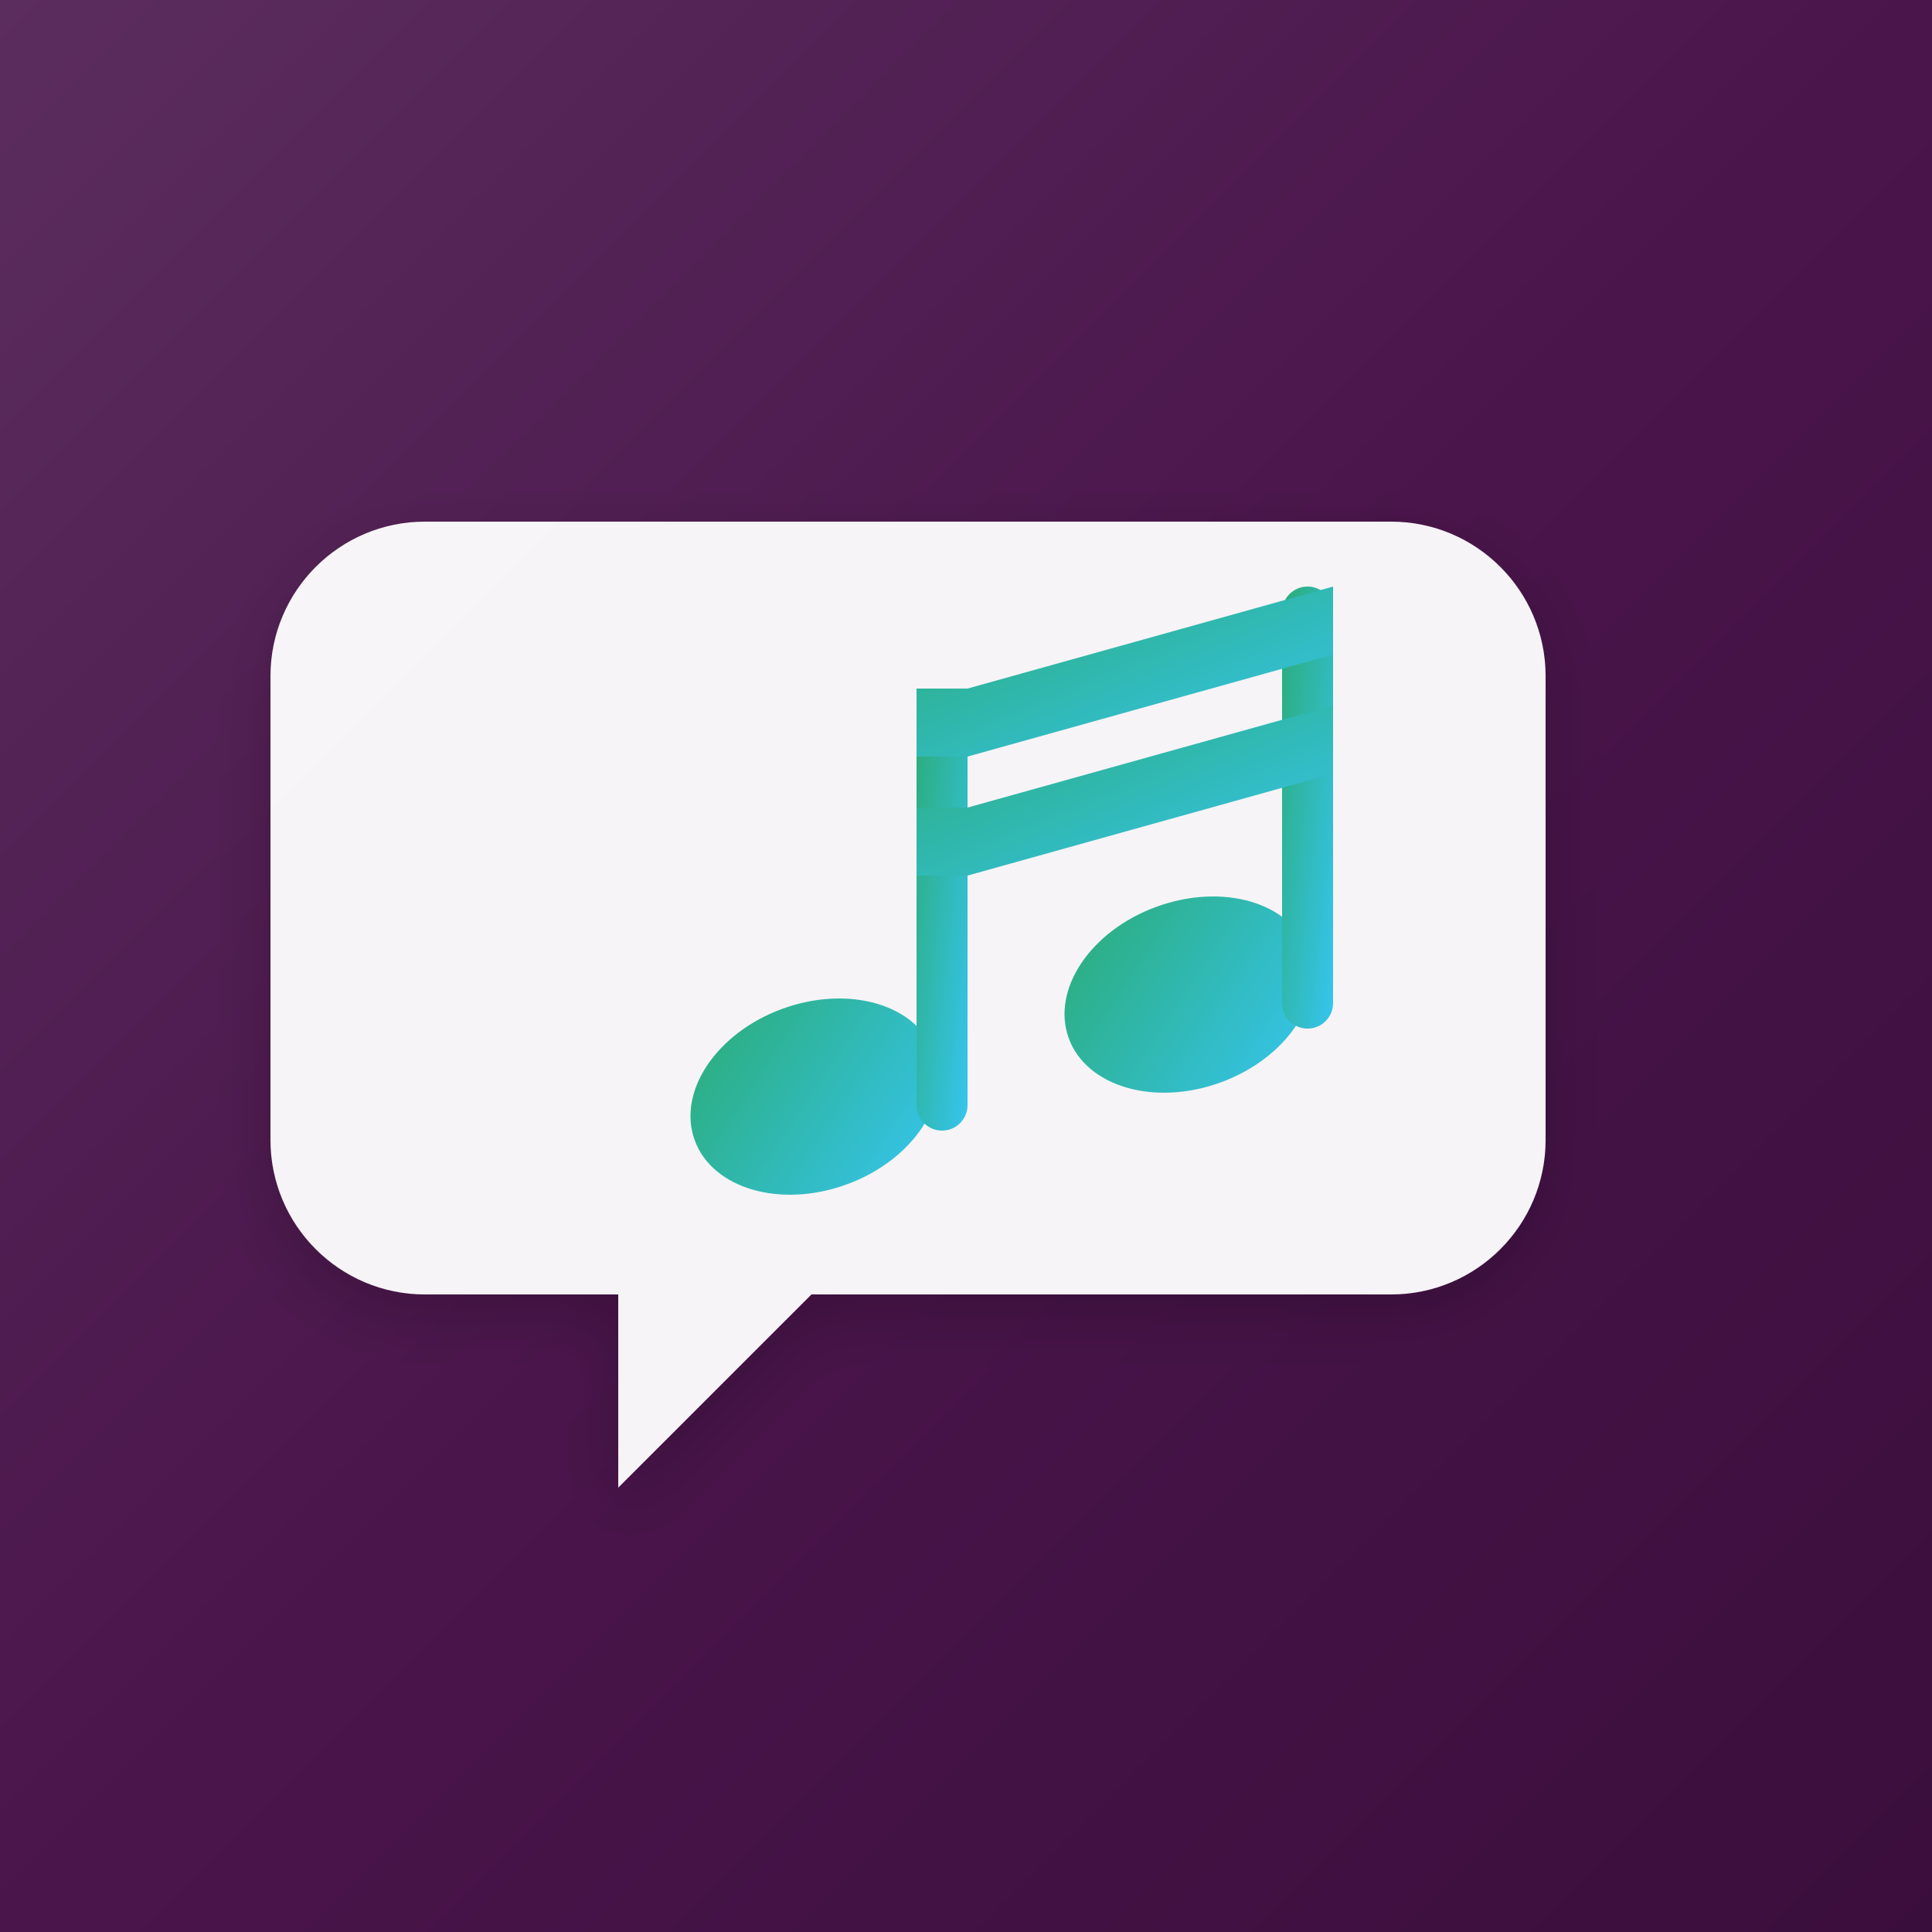
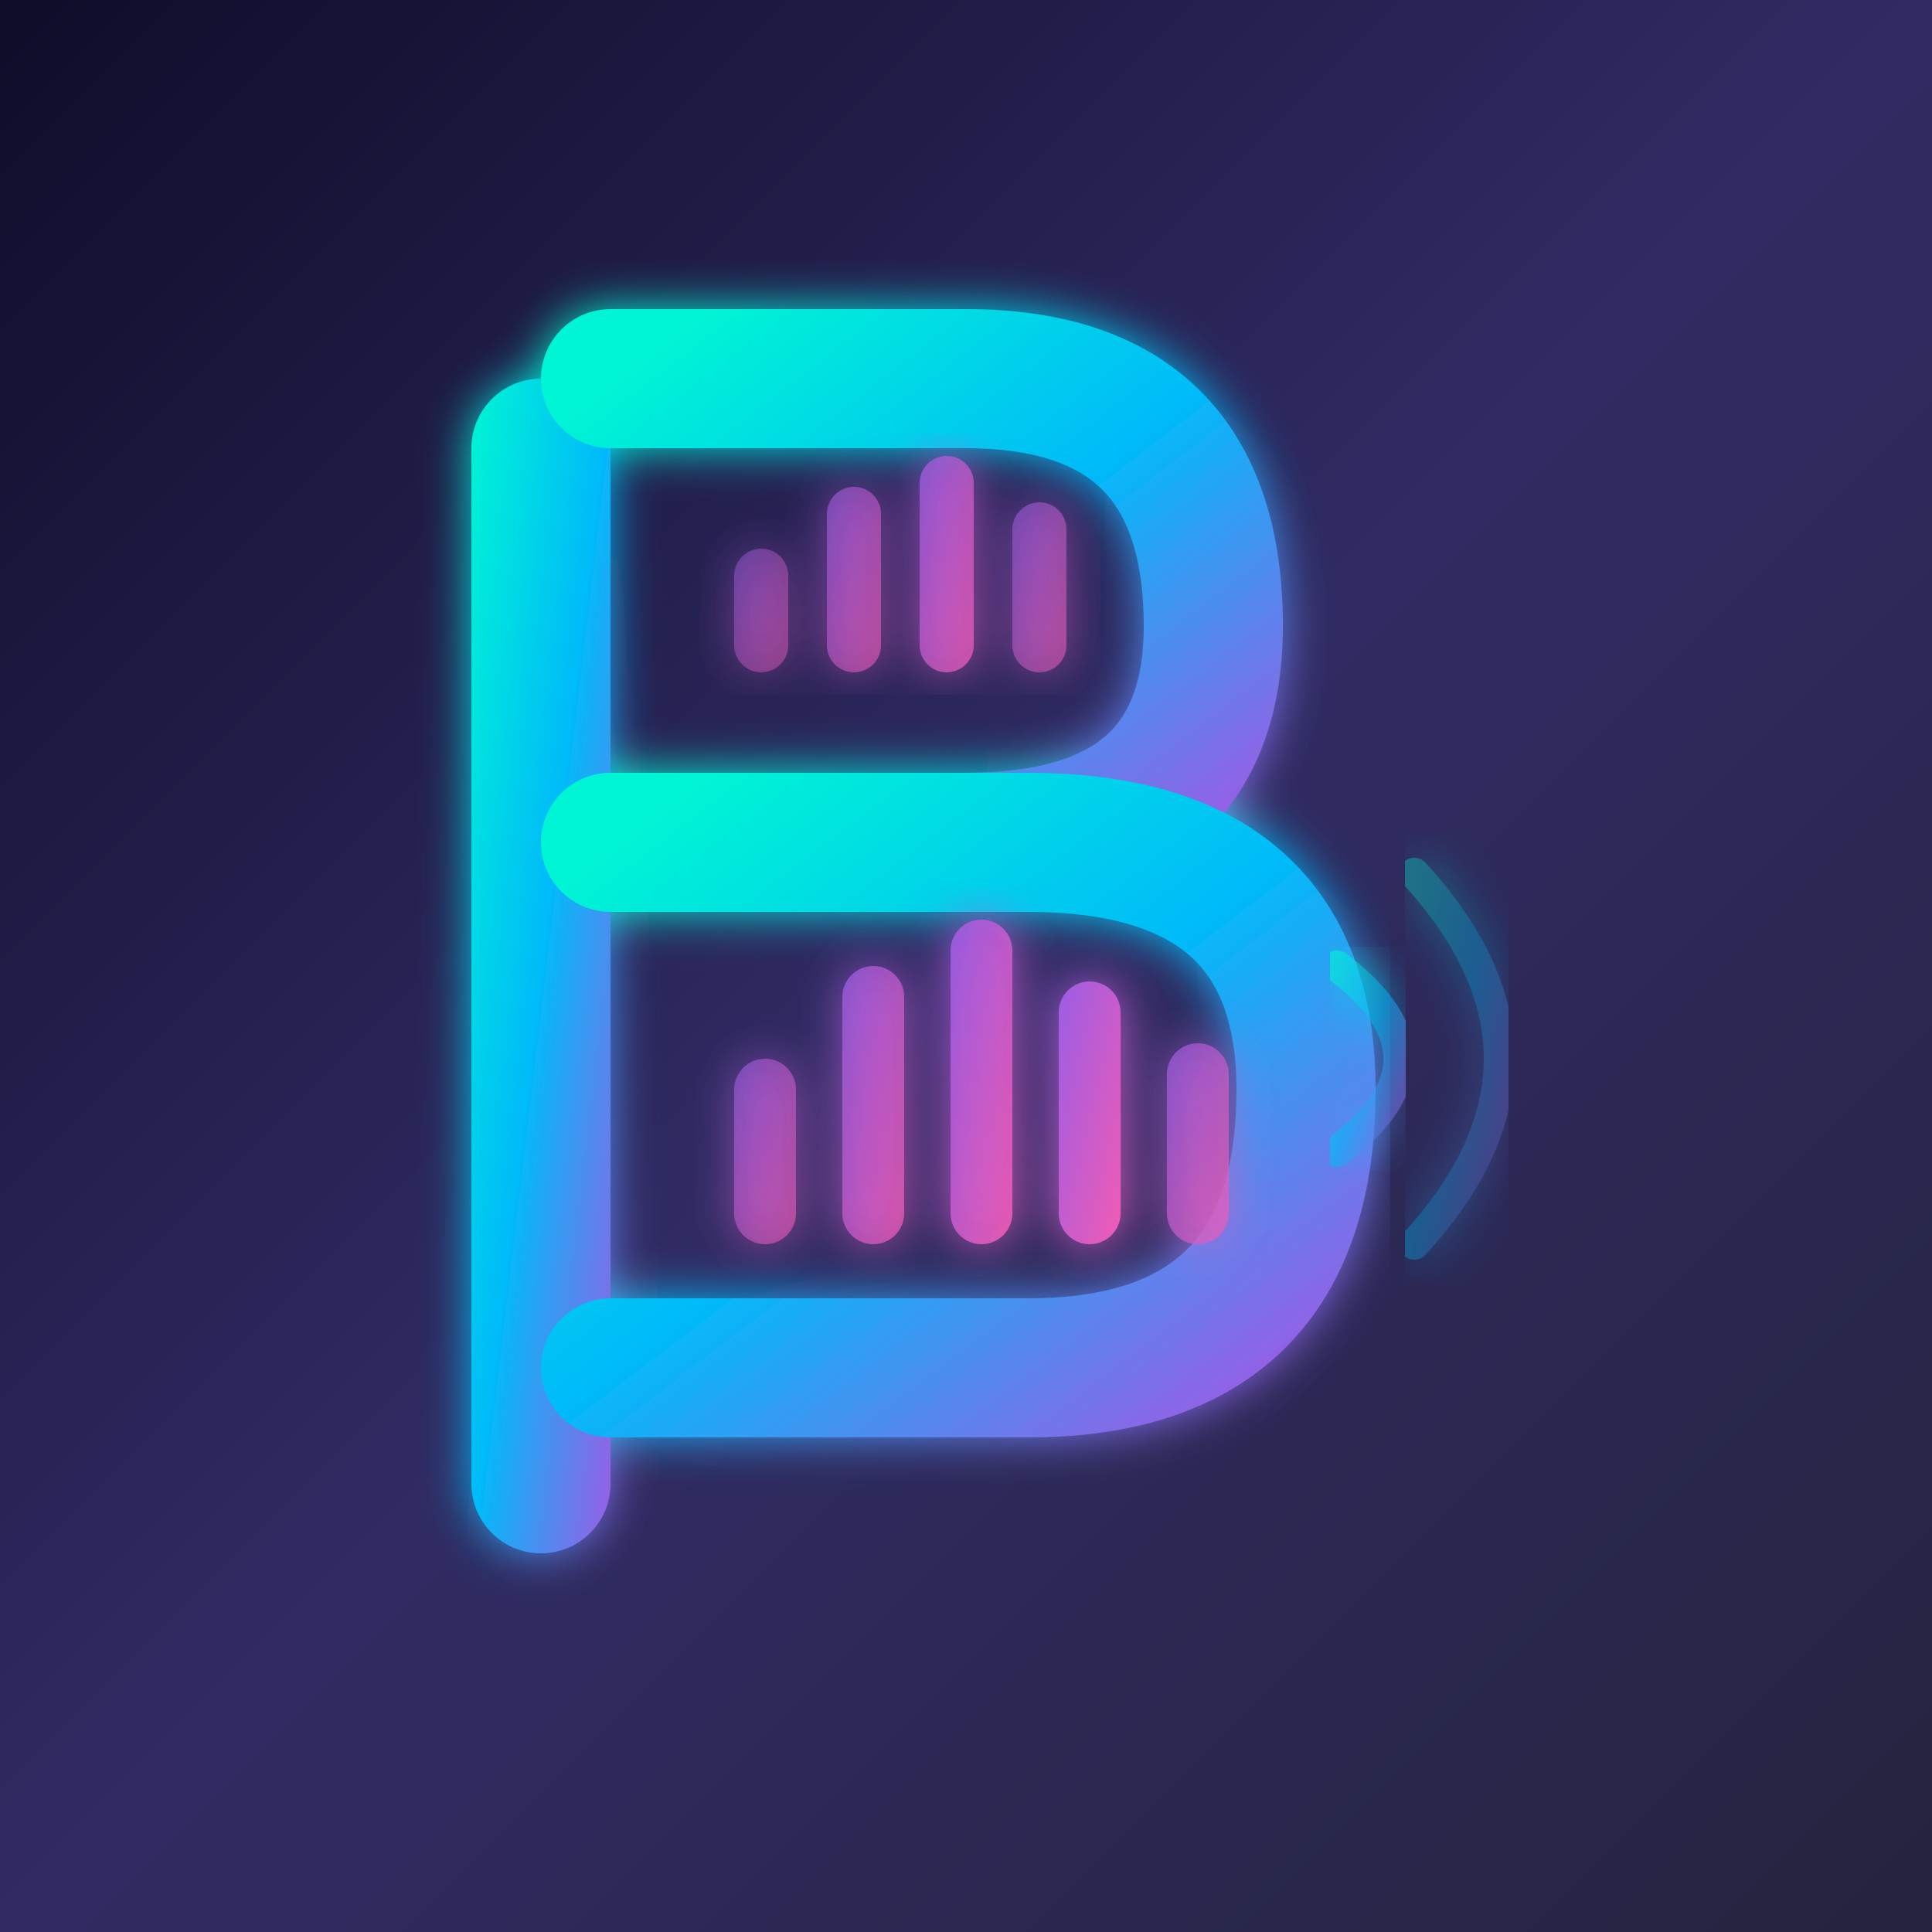
<svg xmlns="http://www.w3.org/2000/svg" viewBox="0 0 100 100">
  <defs>
-     <linearGradient id="bgGrad" x1="0%" y1="0%" x2="100%" y2="100%">
-       <stop offset="0%" style="stop-color:#5B2D5E" />
-       <stop offset="50%" style="stop-color:#4A154B" />
-       <stop offset="100%" style="stop-color:#3A0E3C" />
+     <linearGradient id="bg" x1="0%" y1="0%" x2="100%" y2="100%">
+       <stop offset="0%" stop-color="#0f0c29" />
+       <stop offset="50%" stop-color="#302b63" />
+       <stop offset="100%" stop-color="#24243e" />
    </linearGradient>
-     <linearGradient id="noteGrad" x1="0%" y1="0%" x2="100%" y2="100%">
-       <stop offset="0%" style="stop-color:#2BAC76" />
-       <stop offset="100%" style="stop-color:#36C5F0" />
+     <linearGradient id="glow" x1="0%" y1="0%" x2="100%" y2="100%">
+       <stop offset="0%" stop-color="#00f5d4" />
+       <stop offset="50%" stop-color="#00bbf9" />
+       <stop offset="100%" stop-color="#9b5de5" />
    </linearGradient>
-     <filter id="shadow" x="-5%" y="-5%" width="120%" height="130%">
-       <feDropShadow dx="0" dy="1" stdDeviation="1.5" flood-color="#000" flood-opacity="0.2" />
+     <linearGradient id="pink" x1="0%" y1="0%" x2="100%" y2="100%">
+       <stop offset="0%" stop-color="#9b5de5" />
+       <stop offset="100%" stop-color="#f15bb5" />
+     </linearGradient>
+     <filter id="neon">
+       <feGaussianBlur in="SourceGraphic" stdDeviation="1.5" result="blur" />
+       <feMerge>
+         <feMergeNode in="blur" />
+         <feMergeNode in="SourceGraphic" />
+       </feMerge>
    </filter>
  </defs>
-   <rect width="100" height="100" fill="url(#bgGrad)" />
-   <path d="M22 27 h50 a8 8 0 0 1 8 8 v24 a8 8 0 0 1 -8 8 h-30 l-10 10 v-10 h-10 a8 8 0 0 1 -8 -8 v-24 a8 8 0 0 1 8 -8z" fill="white" opacity="0.95" filter="url(#shadow)" />
-   <g transform="translate(36, 33) scale(0.88)">
-     <ellipse cx="7" cy="27" rx="7.5" ry="5.5" fill="url(#noteGrad)" transform="rotate(-20, 7, 27)" />
-     <ellipse cx="29" cy="21" rx="7.5" ry="5.5" fill="url(#noteGrad)" transform="rotate(-20, 29, 21)" />
-     <rect x="13" y="3" width="3" height="26" rx="1.5" fill="url(#noteGrad)" />
-     <rect x="34.5" y="-3" width="3" height="26" rx="1.5" fill="url(#noteGrad)" />
-     <polygon points="13,3 16,3 37.5,-3 37.5,1 16,7 13,7" fill="url(#noteGrad)" />
-     <polygon points="13,10 16,10 37.5,4 37.5,8 16,14 13,14" fill="url(#noteGrad)" />
+   <rect width="100" height="100" fill="url(#bg)" />
+   <g transform="translate(10, 10) scale(0.8)">
+     <g filter="url(#neon)">
+       <rect x="18" y="12" width="9" height="76" rx="4.5" fill="url(#glow)" />
+       <path d="M27 12 L50 12 Q66 12, 66 28 Q66 42, 50 42 L27 42" fill="none" stroke="url(#glow)" stroke-width="9" stroke-linecap="round" stroke-linejoin="round" />
+       <path d="M27 42 L54 42 Q72 42, 72 58 Q72 76, 54 76 L27 76" fill="none" stroke="url(#glow)" stroke-width="9" stroke-linecap="round" stroke-linejoin="round" />
+     </g>
+     <g filter="url(#neon)">
+       <rect x="35" y="56" width="4" height="12" rx="2" fill="url(#pink)" opacity="0.6" />
+       <rect x="42" y="50" width="4" height="18" rx="2" fill="url(#pink)" opacity="0.75" />
+       <rect x="49" y="47" width="4" height="21" rx="2" fill="url(#pink)" opacity="0.9" />
+       <rect x="56" y="51" width="4" height="17" rx="2" fill="url(#pink)" />
+       <rect x="63" y="55" width="4" height="13" rx="2" fill="url(#pink)" opacity="0.7" />
+     </g>
+     <g filter="url(#neon)">
+       <rect x="35" y="23" width="3.5" height="8" rx="1.75" fill="url(#pink)" opacity="0.45" />
+       <rect x="41" y="19" width="3.5" height="12" rx="1.75" fill="url(#pink)" opacity="0.6" />
+       <rect x="47" y="17" width="3.5" height="14" rx="1.75" fill="url(#pink)" opacity="0.75" />
+       <rect x="53" y="20" width="3.5" height="11" rx="1.75" fill="url(#pink)" opacity="0.55" />
+     </g>
+     <path d="M74 50 Q82 56, 74 62" fill="none" stroke="url(#glow)" stroke-width="2" stroke-linecap="round" opacity="0.6" filter="url(#neon)" />
+     <path d="M79 44 Q90 56, 79 68" fill="none" stroke="url(#glow)" stroke-width="2" stroke-linecap="round" opacity="0.35" filter="url(#neon)" />
  </g>
</svg>
